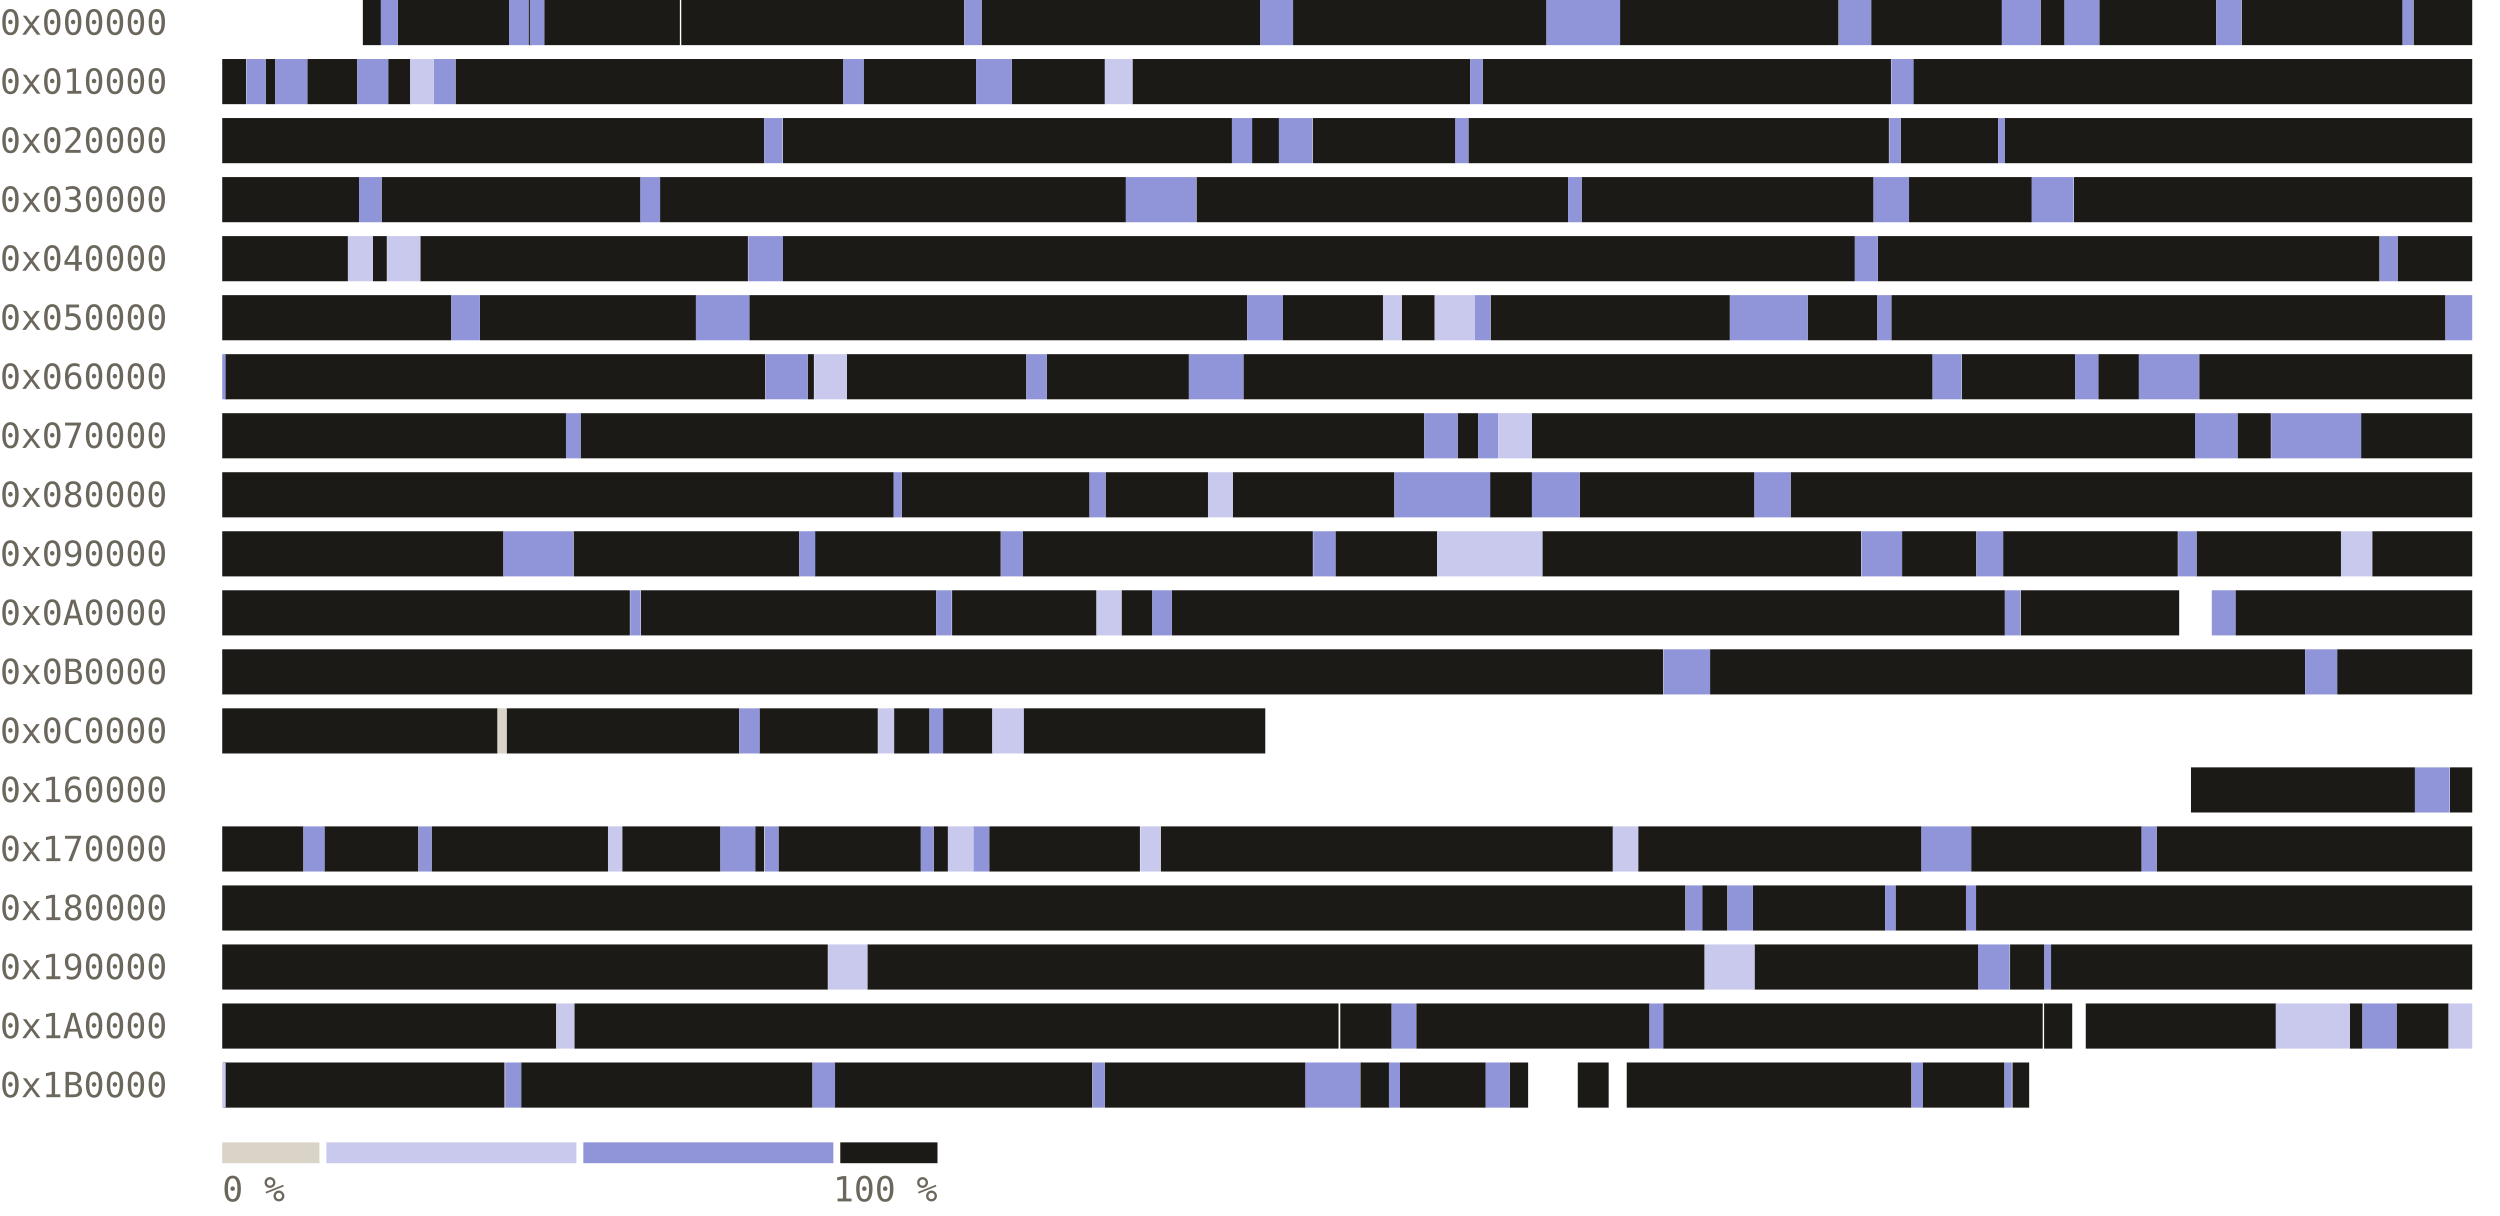
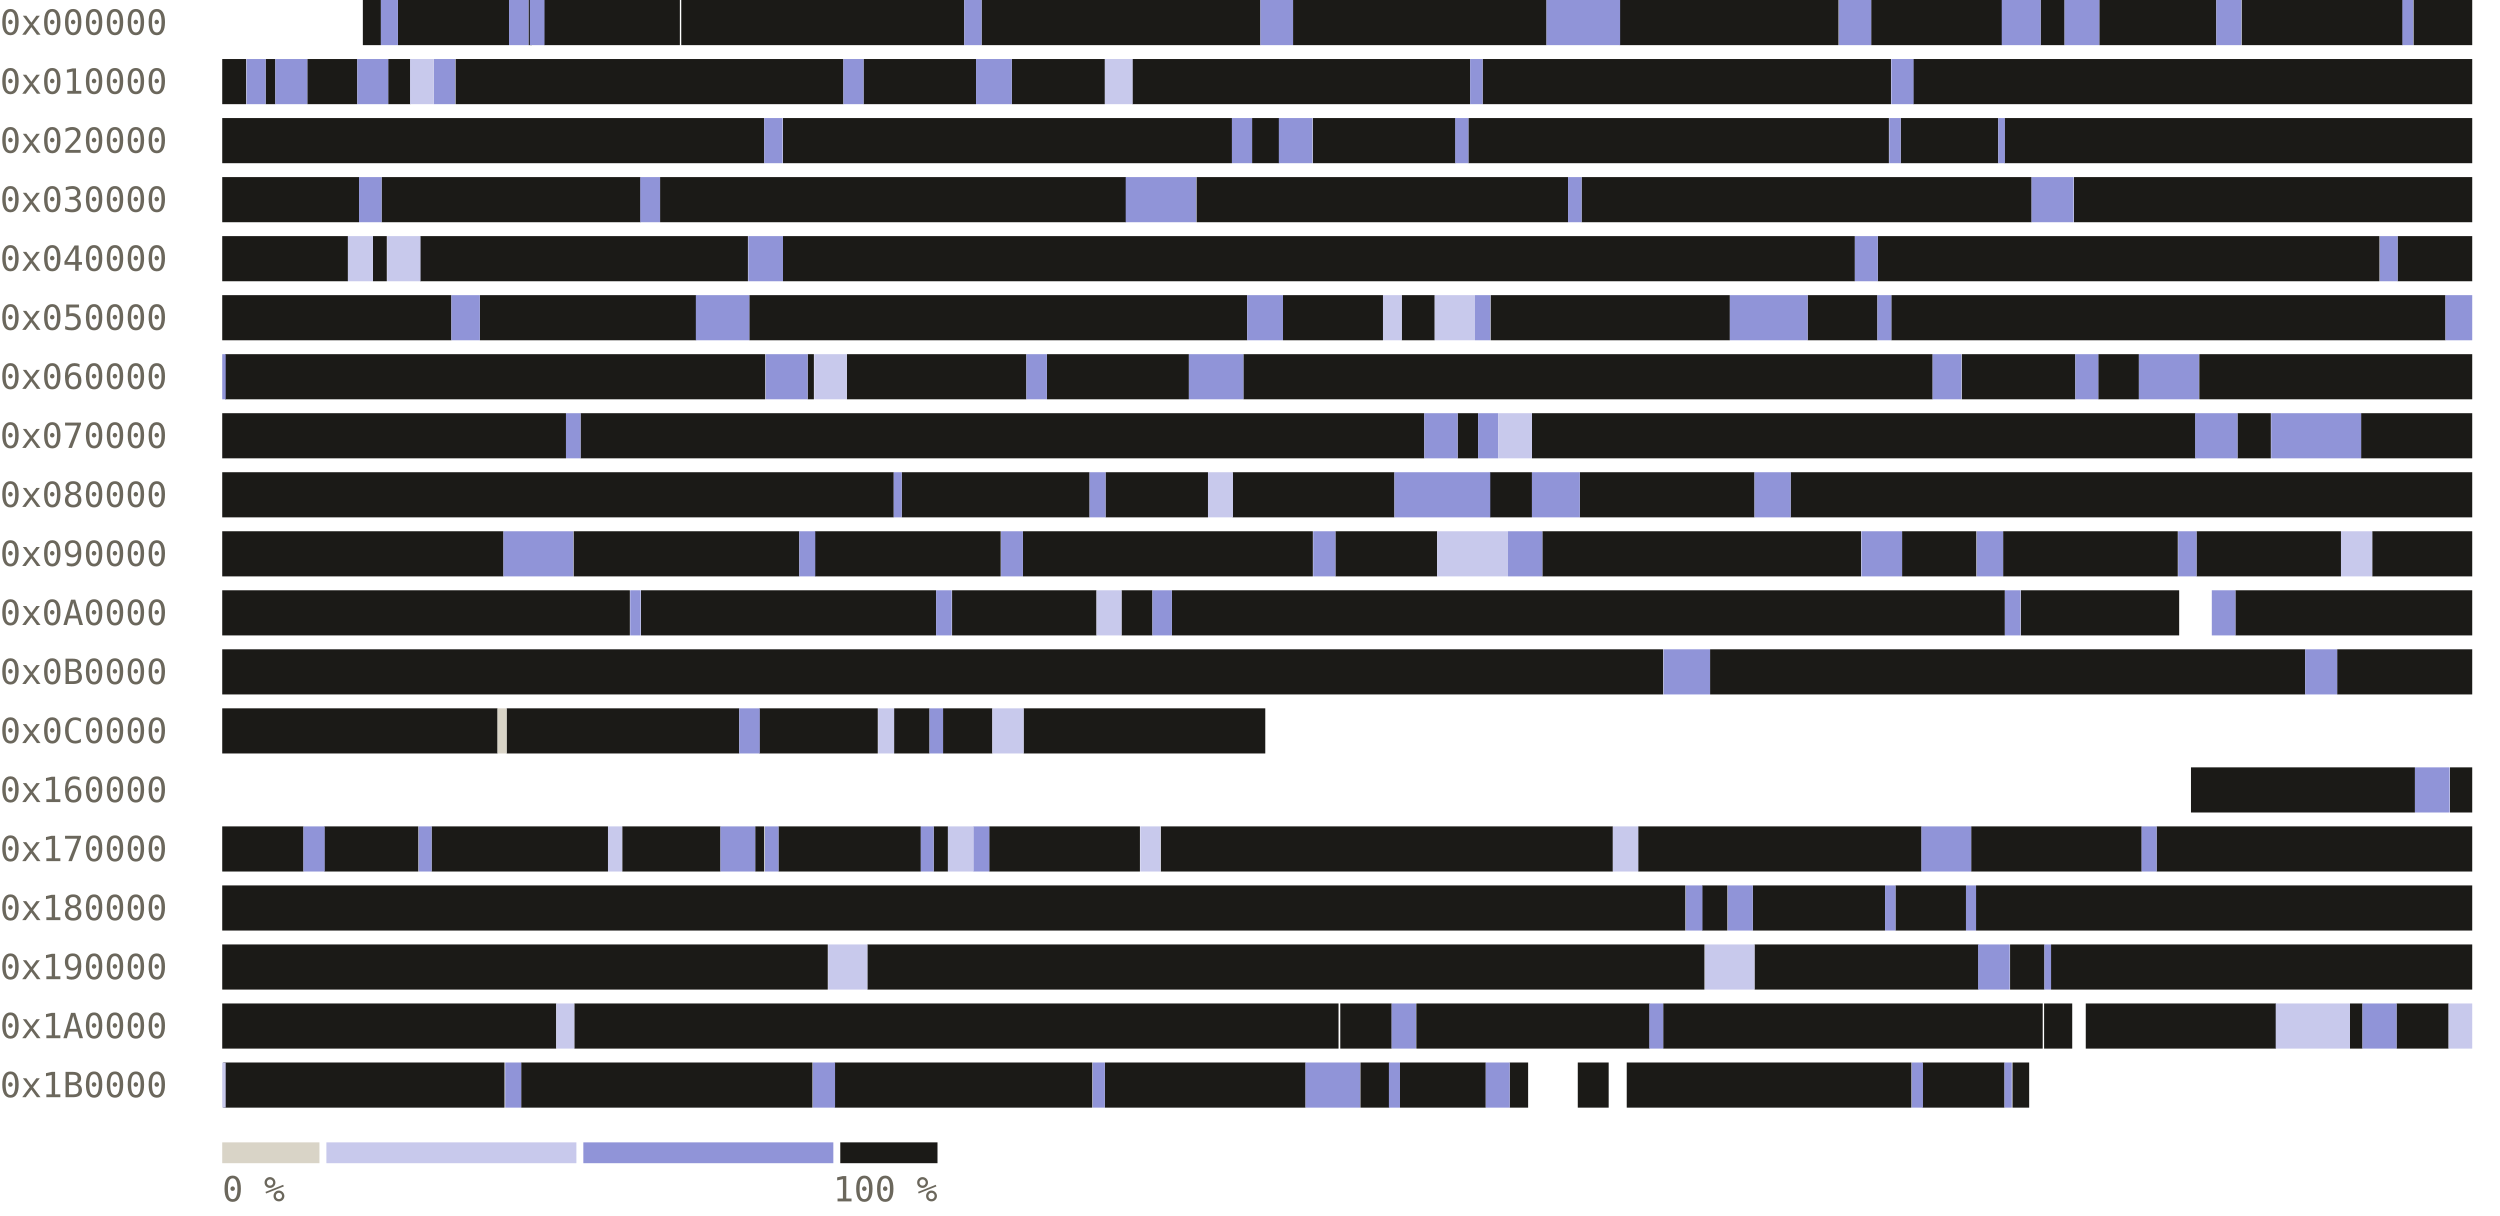
<svg xmlns="http://www.w3.org/2000/svg" viewBox="0 0 720 350" width="720" height="350">
  <style>text{font:10px monospace;fill:#6b675c}.q0{fill:#d9d4c7}.q1{fill:#e3e2f2}.q2{fill:#d6d6ef}.q3{fill:#c8c9ec}.q4{fill:#babce8}.q5{fill:#acafe4}.q6{fill:#9ea2df}.q7{fill:#9094d8}.q8{fill:#8186cf}.q9{fill:#7277c4}.q10{fill:#1b1a17}@media (prefers-color-scheme:dark){text{fill:#a8a293}.q0{fill:#4a463d}.q1{fill:#35375a}.q2{fill:#3c3f66}.q3{fill:#444772}.q4{fill:#4d517f}.q5{fill:#575b8c}.q6{fill:#62669a}.q7{fill:#6e72a8}.q8{fill:#7b7fb6}.q9{fill:#888cc4}.q10{fill:#d6d0bd}}</style>
  <text x="0" y="10">0x000000</text>
  <text x="0" y="27">0x010000</text>
  <text x="0" y="44">0x020000</text>
  <text x="0" y="61">0x030000</text>
  <text x="0" y="78">0x040000</text>
  <text x="0" y="95">0x050000</text>
  <text x="0" y="112">0x060000</text>
  <text x="0" y="129">0x070000</text>
  <text x="0" y="146">0x080000</text>
  <text x="0" y="163">0x090000</text>
  <text x="0" y="180">0x0A0000</text>
  <text x="0" y="197">0x0B0000</text>
  <text x="0" y="214">0x0C0000</text>
  <text x="0" y="231">0x160000</text>
  <text x="0" y="248">0x170000</text>
  <text x="0" y="265">0x180000</text>
  <text x="0" y="282">0x190000</text>
  <text x="0" y="299">0x1A0000</text>
  <text x="0" y="316">0x1B0000</text>
-   <path class="q10" d="M104.5 0h5.2v13h-5.2zM114.6 0h32v13h-32zM152.2 0h1v13h-1zM156.7 0h39.1v13h-39.1zM196.2 0h81.5v13h-81.5zM282.7 0h80.3v13h-80.3zM372.4 0h73v13h-73zM466.5 0h63v13h-63zM538.9 0h37.7v13h-37.7zM587.7 0h6.9v13h-6.9zM604.6 0h33.7v13h-33.7zM645.6 0h46.4v13h-46.4zM695.1 0h16.9v13h-16.9zM64 17h6.9v13h-6.9zM76.5 17h2.8v13h-2.8zM88.5 17h14.4v13h-14.4zM111.8 17h6.4v13h-6.4zM131.2 17h111.7v13h-111.7zM248.7 17h32.4v13h-32.4zM291.4 17h26.8v13h-26.8zM326.1 17h97.3v13h-97.3zM427 17h117.6v13h-117.6zM551 17h161v13h-161zM64 34h156.1v13h-156.1zM225.5 34h129.3v13h-129.3zM360.6 34h7.8v13h-7.8zM378.1 34h41.1v13h-41.1zM422.9 34h121.1v13h-121.1zM547.4 34h28.1v13h-28.1zM577.3 34h134.7v13h-134.7zM64 51h39.4v13h-39.4zM109.9 51h74.6v13h-74.6zM190.1 51h134.2v13h-134.2zM344.6 51h107v13h-107zM455.5 51h84.1v13h-84.1zM549.8 51h35.4v13h-35.4zM597.3 51h114.7v13h-114.7zM64 68h36.2v13h-36.2zM107.4 68h4v13h-4zM121 68h94.4v13h-94.4zM225.5 68h308.7v13h-308.7zM540.8 68h144.5v13h-144.5zM690.5 68h21.5v13h-21.5zM64 85h66v13h-66zM138.2 85h62.3v13h-62.3zM215.8 85h143.4v13h-143.4zM369.5 85h28.8v13h-28.8zM403.7 85h9.5v13h-9.5zM429.3 85h68.9v13h-68.9zM520.6 85h20.1v13h-20.1zM544.7 85h159.6v13h-159.6zM64.8 102h155.6v13h-155.6zM232.6 102h1.8v13h-1.8zM243.9 102h51.7v13h-51.7zM301.5 102h40.9v13h-40.9zM358.1 102h198.5v13h-198.5zM565 102h32.7v13h-32.7zM604.3 102h11.7v13h-11.7zM633.4 102h78.6v13h-78.6zM64 119h99v13h-99zM167.2 119h243v13h-243zM419.8 119h5.9v13h-5.9zM441.2 119h191.1v13h-191.1zM644.4 119h9.6v13h-9.6zM680 119h32v13h-32zM64 136h193.4v13h-193.4zM259.7 136h54.1v13h-54.1zM318.4 136h29.5v13h-29.5zM355 136h46.6v13h-46.6zM429.1 136h12.1v13h-12.1zM455 136h50.3v13h-50.3zM515.7 136h196.3v13h-196.3zM64 153h81v13h-81zM165.2 153h65v13h-65zM234.7 153h53.5v13h-53.5zM294.6 153h83.5v13h-83.5zM384.6 153h29.3v13h-29.3zM444.2 153h91.8v13h-91.8zM547.8 153h21.4v13h-21.4zM576.9 153h50.3v13h-50.3zM632.6 153h41.6v13h-41.6zM683.2 153h28.8v13h-28.8zM64 170h117.4v13h-117.4zM184.6 170h85v13h-85zM274.2 170h41.6v13h-41.6zM323 170h8.9v13h-8.9zM337.5 170h239.9v13h-239.9zM582 170h45.6v13h-45.6zM643.8 170h68.2v13h-68.2zM64 187h415v13h-415zM492.5 187h171.4v13h-171.4zM673.1 187h38.9v13h-38.9zM64 204h79.3v13h-79.3zM145.9 204h67v13h-67zM218.7 204h34.1v13h-34.1zM257.5 204h10.2v13h-10.2zM271.6 204h14.2v13h-14.2zM294.8 204h69.6v13h-69.6zM631 221h64.5v13h-64.5zM705.6 221h6.4v13h-6.4zM64 238h23.4v13h-23.4zM93.4 238h27.1v13h-27.1zM124.3 238h50.8v13h-50.8zM179.2 238h28.3v13h-28.3zM217.5 238h2.6v13h-2.6zM224.2 238h41v13h-41zM268.9 238h4.1v13h-4.1zM284.9 238h43.4v13h-43.4zM334.3 238h130.2v13h-130.2zM471.8 238h81.6v13h-81.6zM567.7 238h49.1v13h-49.1zM621.1 238h90.9v13h-90.9zM64 255h421.4v13h-421.4zM490.2 255h7.3v13h-7.3zM504.8 255h38.1v13h-38.1zM545.9 255h20.3v13h-20.3zM569.1 255h142.9v13h-142.9zM64 272h174.4v13h-174.4zM249.8 272h241.1v13h-241.1zM505.3 272h64.5v13h-64.5zM578.9 272h9.9v13h-9.9zM590.7 272h121.3v13h-121.3zM64 289h96.2v13h-96.2zM165.4 289h220.1v13h-220.1zM386 289h14.8v13h-14.8zM407.9 289h67.2v13h-67.2zM479 289h109.3v13h-109.3zM588.7 289h8.1v13h-8.1zM600.7 289h54.8v13h-54.8zM676.8 289h3.6v13h-3.6zM690.2 289h15v13h-15zM64.3 306h81v13h-81zM150.1 306h83.9v13h-83.9zM240.4 306h74.2v13h-74.2zM318.2 306h57.8v13h-57.8zM391.8 306h8.3v13h-8.3zM403.2 306h24.7v13h-24.7zM434.8 306h5.3v13h-5.3zM454.4 306h8.9v13h-8.9zM468.5 306h82v13h-82zM553.7 306h23.6v13h-23.6zM579.6 306h4.8v13h-4.8z" />
-   <path class="q7" d="M109.7 0h4.9v13h-4.9zM146.6 0h5.6v13h-5.6zM152.6 0h4.2v13h-4.2zM277.7 0h5v13h-5zM363 0h9.4v13h-9.4zM445.4 0h21.2v13h-21.2zM529.6 0h9.3v13h-9.3zM576.5 0h11.2v13h-11.2zM594.6 0h10v13h-10zM638.3 0h7.2v13h-7.2zM691.9 0h3.1v13h-3.1zM71 17h5.5v13h-5.5zM79.3 17h9.2v13h-9.2zM102.9 17h8.9v13h-8.9zM124.9 17h6.2v13h-6.2zM242.9 17h5.8v13h-5.8zM281.1 17h10.3v13h-10.3zM423.4 17h3.6v13h-3.6zM544.7 17h6.4v13h-6.4zM220.1 34h5.3v13h-5.3zM354.8 34h5.8v13h-5.8zM368.3 34h9.7v13h-9.7zM419.1 34h3.8v13h-3.8zM544.1 34h3.3v13h-3.3zM575.5 34h1.9v13h-1.9zM103.4 51h6.5v13h-6.5zM184.4 51h5.7v13h-5.7zM324.2 51h20.3v13h-20.3zM451.6 51h3.9v13h-3.9zM539.6 51h10.2v13h-10.2zM585.1 51h12.1v13h-12.1zM215.5 68h10v13h-10zM534.2 68h6.6v13h-6.6zM685.4 68h5.1v13h-5.1zM130 85h8.2v13h-8.2zM200.4 85h15.4v13h-15.4zM359.2 85h10.3v13h-10.3zM424.8 85h4.4v13h-4.4zM498.2 85h22.4v13h-22.4zM540.7 85h4v13h-4zM704.3 85h7.7v13h-7.7zM64 102h1v13h-1zM220.5 102h12.1v13h-12.1zM295.6 102h5.9v13h-5.9zM342.4 102h15.7v13h-15.7zM556.6 102h8.3v13h-8.3zM597.7 102h6.6v13h-6.6zM616 102h17.3v13h-17.3zM163 119h4.2v13h-4.2zM410.2 119h9.6v13h-9.6zM425.7 119h5.8v13h-5.8zM632.2 119h12.2v13h-12.2zM654.1 119h25.9v13h-25.9zM257.4 136h2.3v13h-2.3zM313.8 136h4.6v13h-4.6zM401.6 136h27.6v13h-27.6zM441.2 136h13.8v13h-13.8zM505.3 136h10.4v13h-10.4zM145 153h20.1v13h-20.1zM230.2 153h4.6v13h-4.6zM288.3 153h6.3v13h-6.3zM378.2 153h6.4v13h-6.4zM536.1 153h11.7v13h-11.7zM569.3 153h7.6v13h-7.6zM627.3 153h5.3v13h-5.3zM181.5 170h3v13h-3zM269.6 170h4.5v13h-4.5zM331.9 170h5.6v13h-5.6zM577.4 170h4.5v13h-4.5zM637 170h6.8v13h-6.8zM479.1 187h13.4v13h-13.4zM663.9 187h9.2v13h-9.2zM212.9 204h5.9v13h-5.9zM267.7 204h3.9v13h-3.9zM695.5 221h10v13h-10zM87.4 238h6.1v13h-6.1zM120.6 238h3.7v13h-3.7zM207.5 238h10v13h-10zM220.3 238h3.9v13h-3.9zM265.2 238h3.7v13h-3.7zM280.3 238h4.6v13h-4.6zM553.4 238h14.3v13h-14.3zM616.8 238h4.3v13h-4.3zM485.5 255h4.8v13h-4.8zM497.6 255h7.2v13h-7.2zM542.9 255h3v13h-3zM566.2 255h2.9v13h-2.9zM569.7 272h9.1v13h-9.1zM588.8 272h1.9v13h-1.9zM400.8 289h7v13h-7zM475 289h4v13h-4zM680.4 289h9.8v13h-9.8zM145.5 306h4.6v13h-4.6zM234.1 306h6.4v13h-6.4zM314.7 306h3.5v13h-3.5zM376 306h15.7v13h-15.7zM400 306h3.2v13h-3.2zM427.9 306h6.9v13h-6.9zM550.6 306h3.2v13h-3.2zM577.3 306h2.1v13h-2.1z" />
-   <path class="q3" d="M118.1 17h6.8v13h-6.8zM318.2 17h8v13h-8zM100.2 68h7.2v13h-7.2zM111.5 68h9.6v13h-9.6zM398.3 85h5.4v13h-5.4zM413.2 85h11.6v13h-11.6zM234.5 102h9.4v13h-9.4zM431.5 119h9.7v13h-9.7zM347.9 136h7.2v13h-7.2zM413.9 153h30.3v13h-30.3zM674.2 153h9v13h-9zM315.8 170h7.2v13h-7.2zM252.9 204h4.6v13h-4.6zM285.8 204h9v13h-9zM175.1 238h4.1v13h-4.1zM273 238h7.4v13h-7.4zM328.4 238h5.8v13h-5.8zM464.5 238h7.3v13h-7.3zM238.5 272h11.3v13h-11.3zM491 272h14.3v13h-14.3zM160.2 289h5.2v13h-5.2zM655.4 289h21.4v13h-21.4zM705.2 289h6.8v13h-6.8zM64 306h1v13h-1z" />
+   <path class="q10" d="M104.5 0h5.2v13h-5.2zM114.6 0h32v13h-32zM152.2 0h1v13h-1zM156.7 0h39.1v13h-39.1zM196.2 0h81.5v13h-81.5zM282.7 0h80.3v13h-80.3zM372.4 0h73v13h-73zM466.5 0h63v13h-63zM538.9 0h37.7v13h-37.7zM587.7 0h6.9v13h-6.9zM604.6 0h33.7v13h-33.7zM645.6 0h46.4v13h-46.4zM695.1 0h16.9v13h-16.9zM64 17h6.9v13h-6.9zM76.5 17h2.8v13h-2.8zM88.5 17h14.4v13h-14.4zM111.8 17h6.4v13h-6.4zM131.2 17h111.7v13h-111.7zM248.7 17h32.4v13h-32.4zM291.4 17h26.8v13h-26.8zM326.1 17h97.3v13h-97.3zM427 17h117.6v13h-117.6zM551 17h161v13h-161zM64 34h156.1v13h-156.1zM225.5 34h129.3v13h-129.3zM360.6 34h7.8v13h-7.8zM378.1 34h41.1v13h-41.1zM422.9 34h121.1v13h-121.1zM547.4 34h28.1v13h-28.1zM577.3 34h134.7v13h-134.7zM64 51h39.4v13h-39.4zM109.9 51h74.6v13h-74.6zM190.1 51h134.2v13h-134.2zM344.6 51h107v13h-107zM455.5 51h129.6v13h-129.6zM597.3 51h114.7v13h-114.7zM64 68h36.2v13h-36.2zM107.4 68h4v13h-4zM121 68h94.4v13h-94.4zM225.5 68h308.7v13h-308.7zM540.8 68h144.5v13h-144.5zM690.5 68h21.5v13h-21.5zM64 85h66v13h-66zM138.2 85h62.3v13h-62.3zM215.8 85h143.4v13h-143.4zM369.5 85h28.8v13h-28.8zM403.7 85h9.5v13h-9.5zM429.3 85h68.9v13h-68.9zM520.6 85h20.1v13h-20.1zM544.7 85h159.6v13h-159.6zM64.8 102h155.6v13h-155.6zM232.6 102h1.8v13h-1.8zM243.9 102h51.7v13h-51.7zM301.5 102h40.9v13h-40.9zM358.1 102h198.5v13h-198.5zM565 102h32.7v13h-32.7zM604.3 102h11.7v13h-11.7zM633.4 102h78.6v13h-78.6zM64 119h99v13h-99zM167.2 119h243v13h-243zM419.8 119h5.9v13h-5.9zM441.2 119h191.1v13h-191.1zM644.4 119h9.6v13h-9.6zM680 119h32v13h-32zM64 136h193.4v13h-193.4zM259.7 136h54.1v13h-54.1zM318.4 136h29.5v13h-29.5zM355 136h46.6v13h-46.6zM429.1 136h12.1v13h-12.1zM455 136h50.3v13h-50.3zM515.7 136h196.3v13h-196.3zM64 153h81v13h-81zM165.2 153h65v13h-65zM234.7 153h53.5v13h-53.5zM294.6 153h83.5v13h-83.5zM384.6 153h29.3v13h-29.3zM444.2 153h91.8v13h-91.8zM547.8 153h21.4v13h-21.4zM576.9 153h50.3v13h-50.3zM632.6 153h41.6v13h-41.6zM683.2 153h28.8v13h-28.8zM64 170h117.4v13h-117.4zM184.6 170h85v13h-85zM274.2 170h41.6v13h-41.6zM323 170h8.9v13h-8.9zM337.5 170h239.9v13h-239.9zM582 170h45.6v13h-45.6zM643.8 170h68.2v13h-68.2zM64 187h415v13h-415zM492.5 187h171.4v13h-171.4zM673.1 187h38.9v13h-38.9zM64 204h79.3v13h-79.3zM145.9 204h67v13h-67zM218.7 204h34.1v13h-34.1zM257.5 204h10.2v13h-10.2zM271.6 204h14.2v13h-14.2zM294.8 204h69.6v13h-69.6zM631 221h64.5v13h-64.5zM705.6 221h6.4v13h-6.4zM64 238h23.4v13h-23.4zM93.4 238h27.1v13h-27.1zM124.3 238h50.8v13h-50.8zM179.2 238h28.3v13h-28.3zM217.5 238h2.6v13h-2.6zM224.2 238h41v13h-41zM268.9 238h4.1v13h-4.1zM284.9 238h43.4v13h-43.4zM334.3 238h130.2v13h-130.2zM471.8 238h81.6v13h-81.6zM567.7 238h49.1v13h-49.1zM621.1 238h90.9v13h-90.9zM64 255h421.4v13h-421.4zM490.2 255h7.3v13h-7.3zM504.8 255h38.1v13h-38.1zM545.9 255h20.3v13h-20.3zM569.1 255h142.9v13h-142.9zM64 272h174.4v13h-174.4zM249.8 272h241.1v13h-241.1zM505.3 272h64.5v13h-64.5zM578.9 272h9.9v13h-9.9zM590.7 272h121.3v13h-121.3zM64 289h96.2v13h-96.2zM165.4 289h220.1v13h-220.1zM386 289h14.8v13h-14.8zM407.9 289h67.2v13h-67.2zM479 289h109.3v13h-109.3zM588.7 289h8.1v13h-8.1zM600.7 289h54.8v13h-54.8zM676.8 289h3.6v13h-3.6zM690.2 289h15v13h-15zM64.3 306h81v13h-81zM150.1 306h83.9v13h-83.9zM240.4 306h74.2v13h-74.2zM318.2 306h57.8v13h-57.8zM391.8 306h8.3v13h-8.3zM403.2 306h24.7v13h-24.7zM434.8 306h5.3v13h-5.3zM454.4 306h8.9v13h-8.9zM468.5 306h82v13h-82zM553.7 306h23.6v13h-23.6zM579.6 306h4.8v13h-4.8z" />
+   <path class="q7" d="M109.7 0h4.9v13h-4.9zM146.6 0h5.6v13h-5.6zM152.6 0h4.2v13h-4.2zM277.7 0h5v13h-5zM363 0h9.4v13h-9.4zM445.4 0h21.2v13h-21.2zM529.6 0h9.3v13h-9.3zM576.5 0h11.2v13h-11.2zM594.6 0h10v13h-10zM638.3 0h7.2v13h-7.2zM691.9 0h3.1v13h-3.1zM71 17h5.5v13h-5.5zM79.3 17h9.2v13h-9.2zM102.9 17h8.9v13h-8.9zM124.9 17h6.2v13h-6.2zM242.9 17h5.8v13h-5.8zM281.1 17h10.3v13h-10.3zM423.4 17h3.6v13h-3.6zM544.7 17h6.4v13h-6.4zM220.1 34h5.3v13h-5.3zM354.8 34h5.8v13h-5.8zM368.3 34h9.7v13h-9.7zM419.1 34h3.8v13h-3.8zM544.1 34h3.3v13h-3.3zM575.5 34h1.9v13h-1.9zM103.4 51h6.5v13h-6.5zM184.4 51h5.7v13h-5.7zM324.2 51h20.3v13h-20.3zM451.6 51h3.9v13h-3.9zM585.1 51h12.1v13h-12.1zM215.5 68h10v13h-10zM534.2 68h6.6v13h-6.6zM685.4 68h5.1v13h-5.1zM130 85h8.2v13h-8.2zM200.4 85h15.4v13h-15.4zM359.2 85h10.3v13h-10.3zM424.8 85h4.4v13h-4.4zM498.2 85h22.4v13h-22.4zM540.7 85h4v13h-4zM704.3 85h7.7v13h-7.7zM64 102h1v13h-1zM220.5 102h12.1v13h-12.1zM295.6 102h5.9v13h-5.9zM342.4 102h15.7v13h-15.7zM556.6 102h8.3v13h-8.3zM597.7 102h6.6v13h-6.6zM616 102h17.3v13h-17.3zM163 119h4.2v13h-4.2zM410.2 119h9.6v13h-9.6zM425.7 119h5.8v13h-5.8zM632.2 119h12.2v13h-12.2zM654.1 119h25.9v13h-25.9zM257.4 136h2.3v13h-2.3zM313.8 136h4.6v13h-4.6zM401.6 136h27.6v13h-27.6zM441.2 136h13.8v13h-13.8zM505.3 136h10.4v13h-10.4zM145 153h20.1v13h-20.1zM230.2 153h4.6v13h-4.6zM288.3 153h6.3v13h-6.3zM378.2 153h6.4v13h-6.4zM434.3 153h9.9v13h-9.9zM536.1 153h11.7v13h-11.7zM569.3 153h7.6v13h-7.6zM627.3 153h5.3v13h-5.3zM181.5 170h3v13h-3zM269.6 170h4.5v13h-4.5zM331.9 170h5.6v13h-5.6zM577.4 170h4.5v13h-4.5zM637 170h6.8v13h-6.8zM479.1 187h13.4v13h-13.4zM663.9 187h9.2v13h-9.2zM212.9 204h5.9v13h-5.9zM267.7 204h3.9v13h-3.9zM695.5 221h10v13h-10zM87.4 238h6.1v13h-6.1zM120.6 238h3.7v13h-3.7zM207.5 238h10v13h-10zM220.3 238h3.9v13h-3.9zM265.2 238h3.7v13h-3.7zM280.3 238h4.6v13h-4.6zM553.4 238h14.3v13h-14.3zM616.8 238h4.3v13h-4.3zM485.5 255h4.8v13h-4.8zM497.6 255h7.2v13h-7.2zM542.9 255h3v13h-3zM566.2 255h2.9v13h-2.9zM569.7 272h9.1v13h-9.1zM588.8 272h1.9v13h-1.9zM400.8 289h7v13h-7zM475 289h4v13h-4zM680.4 289h9.8v13h-9.8zM145.5 306h4.6v13h-4.6zM234.1 306h6.4v13h-6.4zM314.7 306h3.5v13h-3.5zM376 306h15.7v13h-15.7zM400 306h3.2v13h-3.2zM427.9 306h6.9v13h-6.9zM550.6 306h3.2v13h-3.2zM577.3 306h2.1v13h-2.1z" />
+   <path class="q3" d="M118.1 17h6.8v13h-6.8zM318.2 17h8v13h-8zM100.2 68h7.2v13h-7.2zM111.5 68h9.6v13h-9.6zM398.3 85h5.4v13h-5.4zM413.2 85h11.6v13h-11.6zM234.5 102h9.4v13h-9.4zM431.5 119h9.7v13h-9.7zM347.9 136h7.2v13h-7.2zM413.9 153h20.4v13h-20.4zM674.2 153h9v13h-9zM315.8 170h7.2v13h-7.2zM252.9 204h4.6v13h-4.6zM285.8 204h9v13h-9zM175.1 238h4.1v13h-4.1zM273 238h7.4v13h-7.4zM328.4 238h5.8v13h-5.8zM464.5 238h7.3v13h-7.3zM238.5 272h11.3v13h-11.3zM491 272h14.3v13h-14.3zM160.2 289h5.2v13h-5.2zM655.4 289h21.4v13h-21.4zM705.2 289h6.8v13h-6.8zM64 306h1v13h-1z" />
  <path class="q0" d="M143.3 204h2.6v13h-2.6z" />
  <rect class="q0" x="64" y="329" width="28" height="6" />
  <rect class="q3" x="94" y="329" width="72" height="6" />
  <rect class="q7" x="168" y="329" width="72" height="6" />
  <rect class="q10" x="242" y="329" width="28" height="6" />
  <text x="64" y="346">0 %</text>
  <text x="270" y="346" text-anchor="end">100 %</text>
</svg>
